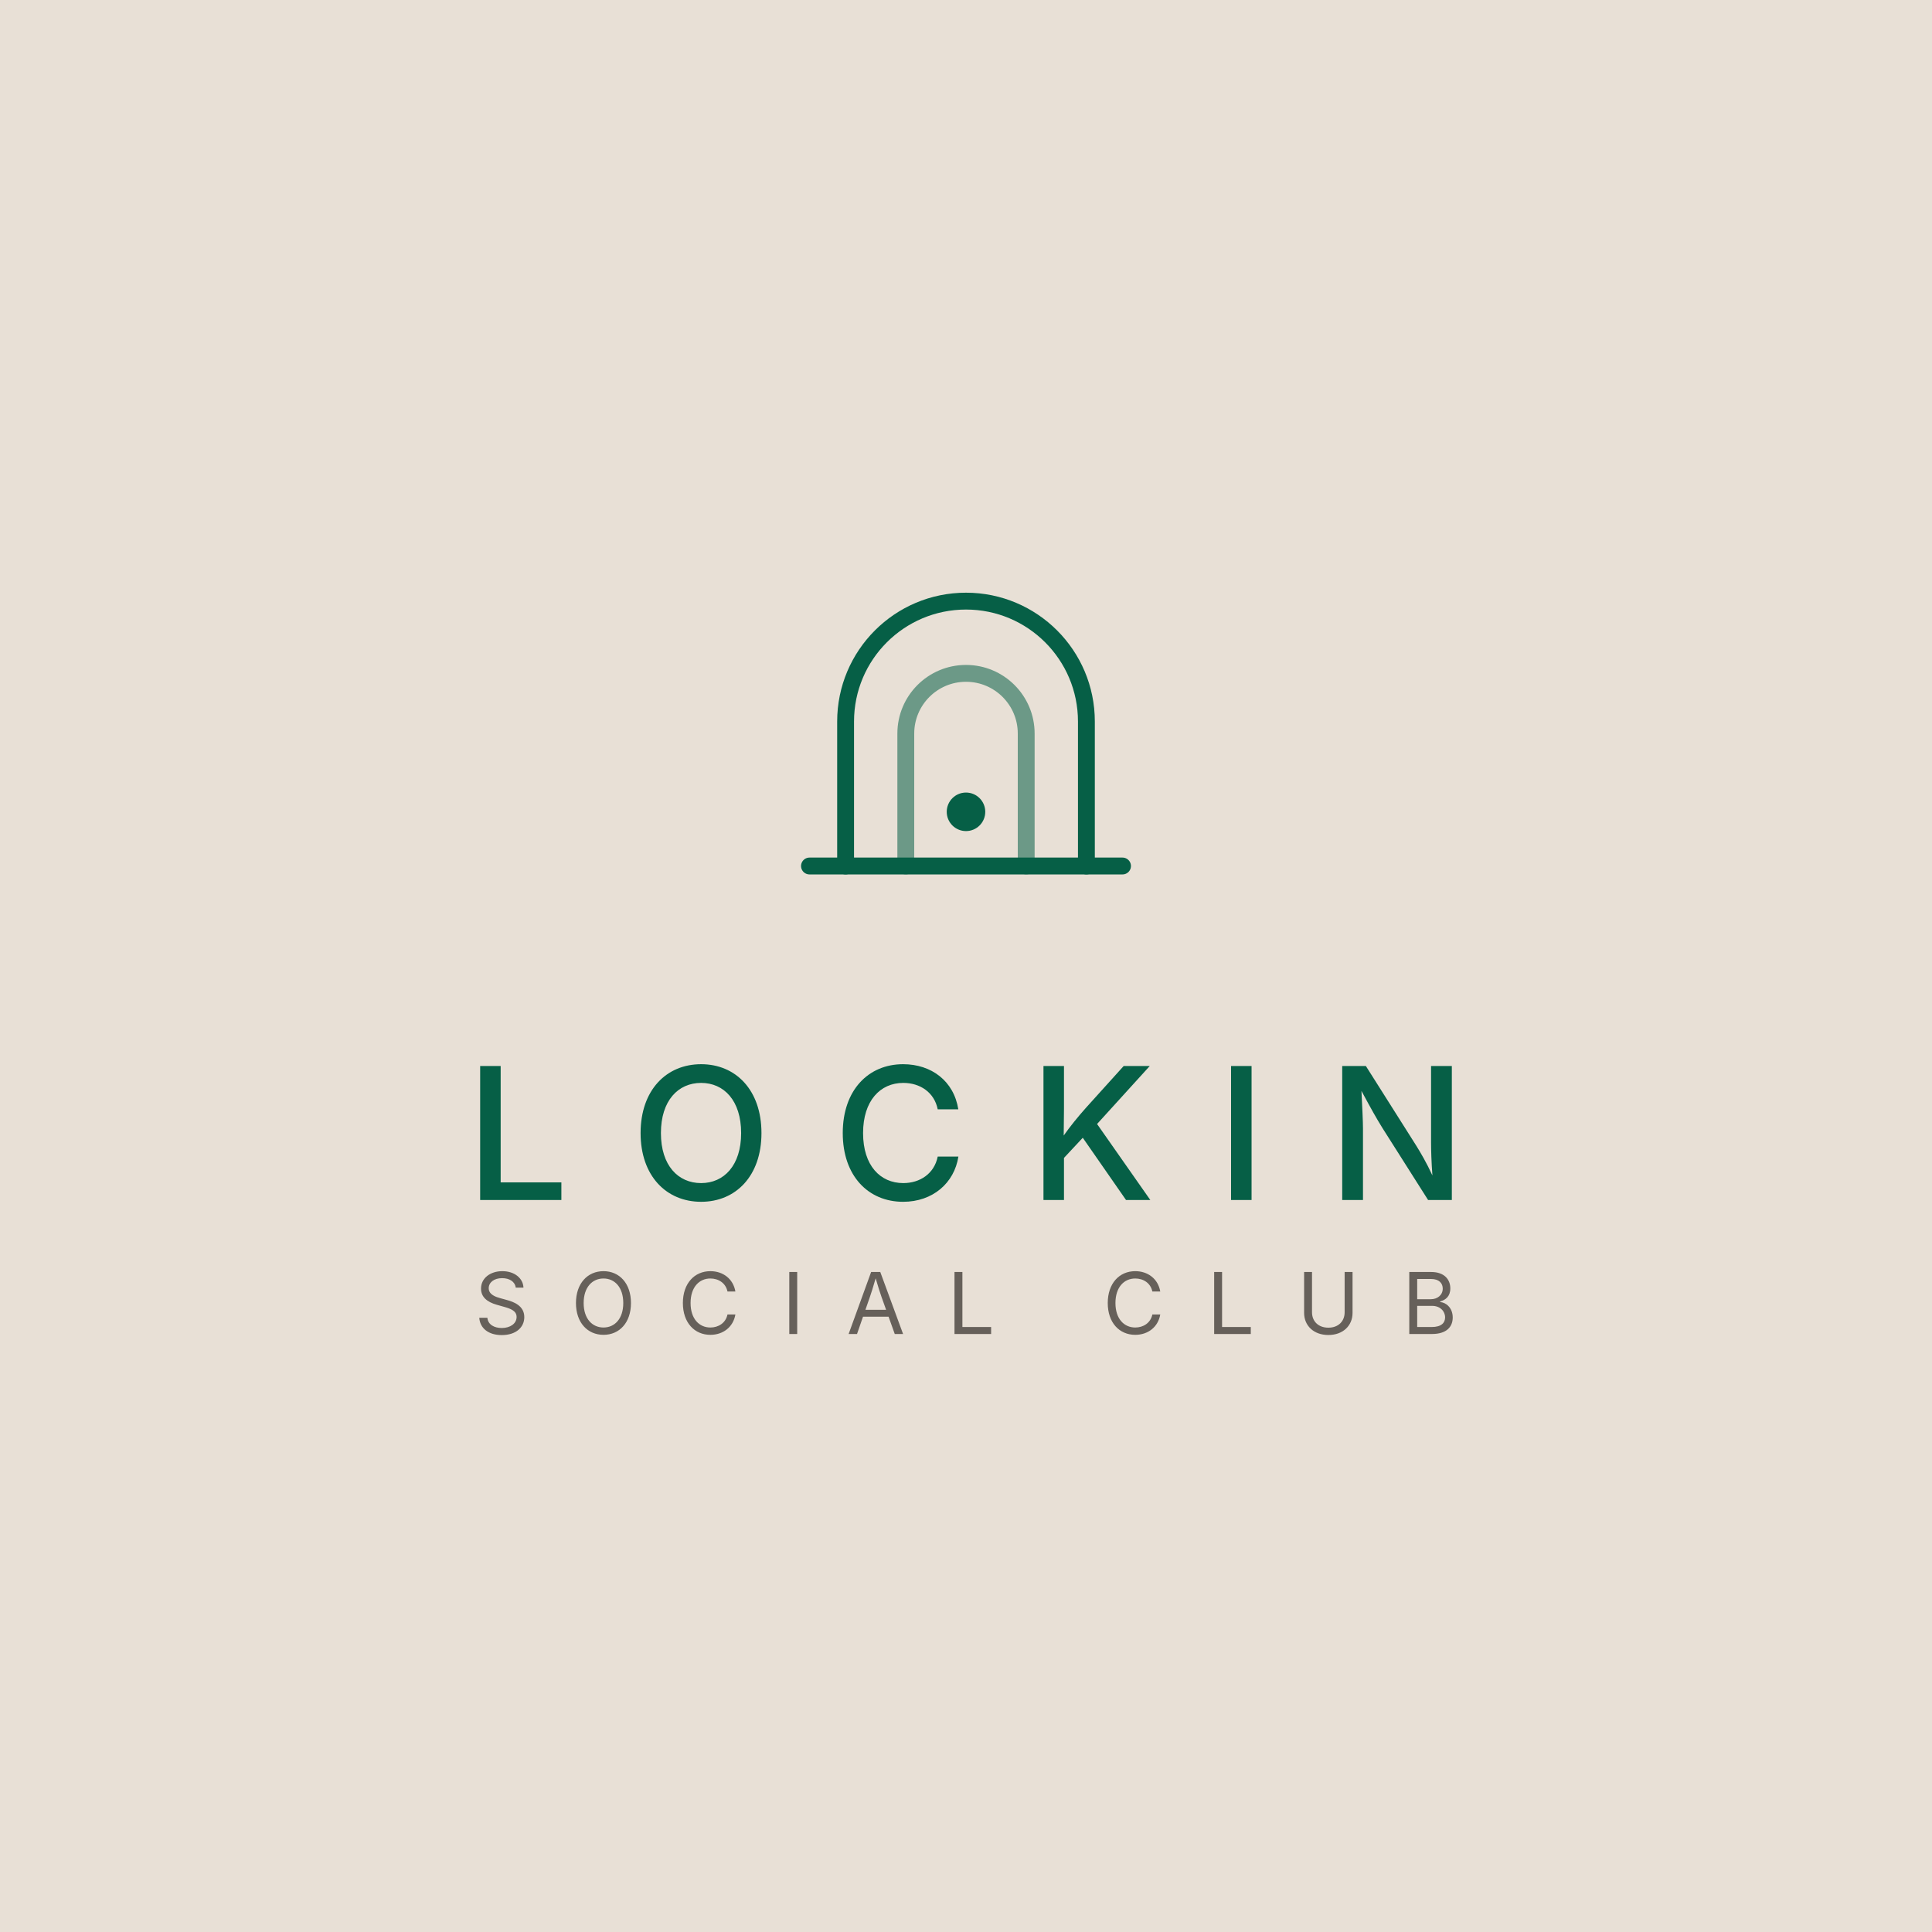
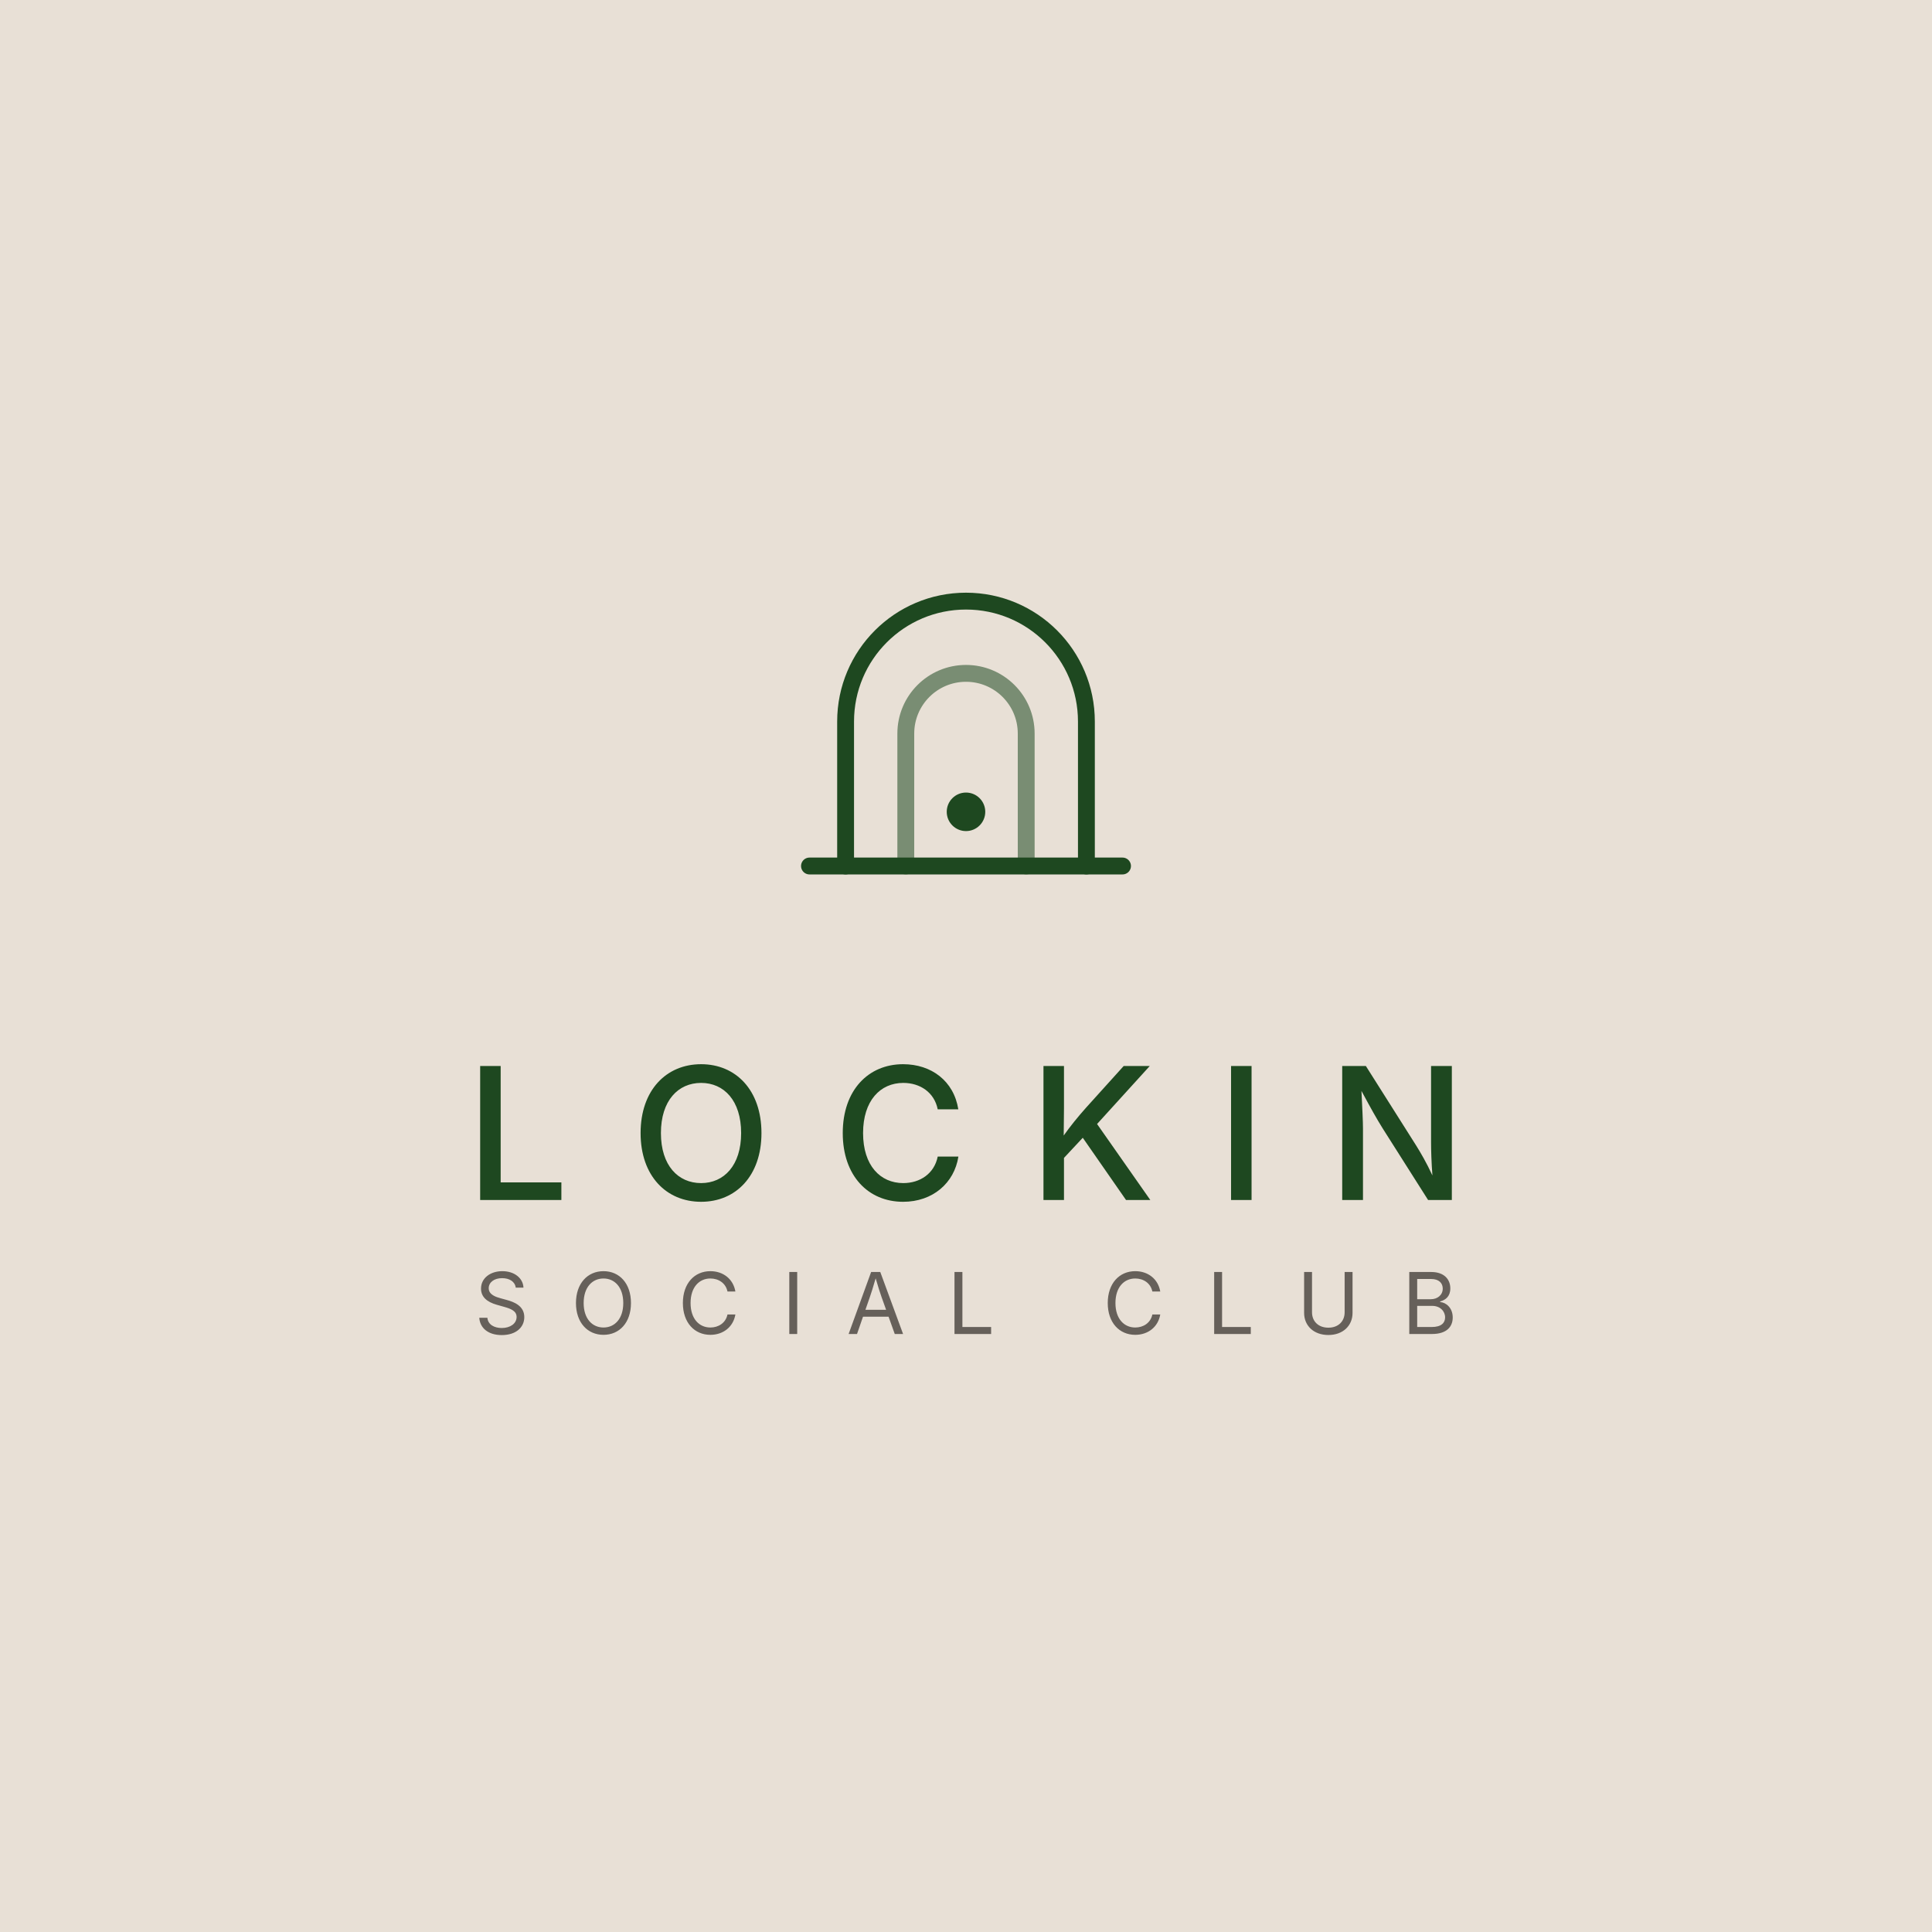
<svg xmlns="http://www.w3.org/2000/svg" viewBox="0 0 1932 1932" width="2000" height="2000">
  <rect width="1932" height="1932" fill="#e8e0d6" />
  <g transform="translate(773.36 552.96) scale(12.04)" fill="none" stroke-linecap="round" stroke-width="1.4">
-     <path d="M6 26V14a10 10 0 0 1 20 0v12" stroke="#065f46" />
-     <path d="M11 26V15a5 5 0 0 1 10 0v11" stroke="#065f46" opacity="0.55" />
-     <circle cx="16" cy="21.5" r="1.6" fill="#065f46" stroke="none" />
-     <path d="M3 26h26" stroke="#065f46" />
+     <path d="M6 26V14a10 10 0 0 1 20 0v12" stroke="#1e4820" />
+     <path d="M11 26V15a5 5 0 0 1 10 0v11" stroke="#1e4820" opacity="0.55" />
+     <circle cx="16" cy="21.5" r="1.6" fill="#1e4820" stroke="none" />
+     <path d="M3 26h26" stroke="#1e4820" />
  </g>
-   <path d="M480.163 1200.0H561.372V1182.373H500.667V1066.0H480.163ZM701.118 1201.799C735.832 1201.799 761.463 1175.898 761.463 1133.09C761.463 1090.102 735.832 1064.201 701.118 1064.201C666.314 1064.201 640.593 1090.102 640.593 1133.09C640.593 1175.898 666.314 1201.799 701.118 1201.799ZM701.118 1183.093C678.095 1183.093 660.918 1165.466 660.918 1133.09C660.918 1100.624 678.095 1082.907 701.118 1082.907C723.961 1082.907 741.138 1100.534 741.138 1133.09C741.138 1165.466 723.961 1183.093 701.118 1183.093ZM903.097 1201.799C932.685 1201.799 954.269 1183.093 958.406 1156.562H937.721C934.304 1173.65 920.004 1183.093 903.277 1183.093C880.344 1183.093 863.077 1165.646 863.077 1133.09C863.077 1100.714 880.254 1082.907 903.277 1082.907C920.004 1082.907 934.304 1092.26 937.721 1109.348H958.316C953.819 1080.929 931.336 1064.201 903.097 1064.201C868.383 1064.201 842.752 1090.102 842.752 1133.09C842.752 1175.898 868.293 1201.799 903.097 1201.799ZM1043.472 1200.0H1063.977V1157.911L1082.773 1137.766L1126.031 1200.0H1150.312L1097.072 1124.007L1149.773 1066.0H1123.692L1086.1 1107.639C1077.557 1117.262 1070.542 1125.895 1063.707 1135.518L1063.977 1108.808V1066.0H1043.472ZM1251.567 1066.0H1231.062V1200.0H1251.567ZM1342.209 1200.0H1362.984V1128.503C1362.984 1121.579 1362.264 1107.729 1361.455 1090.911C1371.167 1108.898 1376.294 1118.161 1382.859 1128.683L1428.095 1200.0H1451.837V1066.0H1431.063V1142.263C1431.063 1149.997 1431.422 1162.498 1432.412 1175.448C1426.476 1162.588 1420.451 1152.426 1416.314 1145.77L1365.861 1066.0H1342.209Z" fill="#065f46" />
+   <path d="M480.163 1200.0H561.372V1182.373H500.667V1066.0H480.163ZM701.118 1201.799C735.832 1201.799 761.463 1175.898 761.463 1133.09C761.463 1090.102 735.832 1064.201 701.118 1064.201C666.314 1064.201 640.593 1090.102 640.593 1133.09C640.593 1175.898 666.314 1201.799 701.118 1201.799ZM701.118 1183.093C678.095 1183.093 660.918 1165.466 660.918 1133.09C660.918 1100.624 678.095 1082.907 701.118 1082.907C723.961 1082.907 741.138 1100.534 741.138 1133.09C741.138 1165.466 723.961 1183.093 701.118 1183.093ZM903.097 1201.799C932.685 1201.799 954.269 1183.093 958.406 1156.562H937.721C934.304 1173.65 920.004 1183.093 903.277 1183.093C880.344 1183.093 863.077 1165.646 863.077 1133.09C863.077 1100.714 880.254 1082.907 903.277 1082.907C920.004 1082.907 934.304 1092.26 937.721 1109.348H958.316C953.819 1080.929 931.336 1064.201 903.097 1064.201C868.383 1064.201 842.752 1090.102 842.752 1133.09C842.752 1175.898 868.293 1201.799 903.097 1201.799ZM1043.472 1200.0H1063.977V1157.911L1082.773 1137.766L1126.031 1200.0H1150.312L1097.072 1124.007L1149.773 1066.0H1123.692L1086.1 1107.639C1077.557 1117.262 1070.542 1125.895 1063.707 1135.518L1063.977 1108.808V1066.0H1043.472ZM1251.567 1066.0H1231.062V1200.0H1251.567ZM1342.209 1200.0H1362.984V1128.503C1362.984 1121.579 1362.264 1107.729 1361.455 1090.911C1371.167 1108.898 1376.294 1118.161 1382.859 1128.683L1428.095 1200.0H1451.837V1066.0H1431.063V1142.263C1431.063 1149.997 1431.422 1162.498 1432.412 1175.448C1426.476 1162.588 1420.451 1152.426 1416.314 1145.77L1365.861 1066.0H1342.209Z" fill="#1e4820" />
  <path d="M501.786 1335.082C516.101 1335.082 524.298 1327.259 524.298 1317.106C524.298 1305.538 513.396 1301.793 506.738 1299.962L500.538 1298.256C496.003 1297.008 488.721 1294.719 488.721 1288.228C488.721 1282.403 494.047 1278.158 502.078 1278.158C509.443 1278.158 515.019 1281.612 515.726 1287.646H523.466C523.091 1278.283 514.561 1271.168 502.327 1271.168C490.343 1271.168 481.023 1278.117 481.023 1288.603C481.023 1296.842 486.848 1301.96 496.835 1304.789L504.325 1306.911C510.941 1308.784 516.6 1310.989 516.6 1316.981C516.6 1323.597 510.192 1328.008 501.786 1328.008C494.505 1328.008 488.013 1324.804 487.389 1317.772H479.275C479.982 1328.174 488.346 1335.082 501.786 1335.082ZM603.505 1334.832C619.4 1334.832 630.968 1322.682 630.968 1303.042C630.968 1283.36 619.4 1271.168 603.505 1271.168C587.609 1271.168 575.958 1283.36 575.958 1303.042C575.958 1322.682 587.609 1334.832 603.505 1334.832ZM603.505 1327.509C592.353 1327.509 583.656 1318.854 583.656 1303.042C583.656 1287.146 592.353 1278.491 603.505 1278.491C614.573 1278.491 623.27 1287.105 623.27 1303.042C623.27 1318.895 614.573 1327.509 603.505 1327.509ZM710.383 1334.832C723.074 1334.832 733.227 1327.093 735.391 1314.485H727.485C725.737 1322.932 718.497 1327.509 710.383 1327.509C699.273 1327.509 690.576 1318.895 690.576 1303.042C690.576 1287.146 699.231 1278.491 710.383 1278.491C718.455 1278.491 725.737 1283.027 727.485 1291.515H735.391C733.185 1278.741 722.949 1271.168 710.383 1271.168C694.487 1271.168 682.878 1283.36 682.878 1303.042C682.878 1322.682 694.487 1334.832 710.383 1334.832ZM797.204 1272.0H789.298V1334.0H797.204ZM848.615 1334.0H857.021L863.013 1316.69H888.562L894.762 1334.0H903.084L880.281 1272.0H871.127ZM865.426 1309.783 869.795 1297.216C871.127 1293.388 873.041 1287.479 875.662 1278.325C878.284 1287.313 880.115 1293.055 881.613 1297.216L886.107 1309.783ZM954.495 1334.0H991.112V1327.009H962.401V1272.0H954.495ZM1135.253 1334.832C1147.945 1334.832 1158.098 1327.093 1160.261 1314.485H1152.355C1150.608 1322.932 1143.367 1327.509 1135.253 1327.509C1124.143 1327.509 1115.447 1318.895 1115.447 1303.042C1115.447 1287.146 1124.102 1278.491 1135.253 1278.491C1143.326 1278.491 1150.608 1283.027 1152.355 1291.515H1160.261C1158.056 1278.741 1147.82 1271.168 1135.253 1271.168C1119.358 1271.168 1107.749 1283.36 1107.749 1303.042C1107.749 1322.682 1119.358 1334.832 1135.253 1334.832ZM1214.169 1334.0H1250.786V1327.009H1222.075V1272.0H1214.169ZM1328.37 1334.999C1342.976 1334.999 1352.546 1325.678 1352.546 1312.903V1272.0H1344.64V1312.279C1344.64 1321.184 1338.482 1327.675 1328.37 1327.675C1318.217 1327.675 1312.017 1321.184 1312.017 1312.279V1272.0H1304.111V1312.903C1304.111 1325.678 1313.682 1334.999 1328.37 1334.999ZM1409.283 1334.0H1431.961C1446.567 1334.0 1452.725 1326.843 1452.725 1317.481C1452.725 1307.744 1445.942 1302.417 1440.159 1302.043V1301.46C1445.568 1300.004 1450.312 1296.384 1450.312 1288.436C1450.312 1279.365 1444.195 1272.0 1431.254 1272.0H1409.283ZM1417.189 1327.009V1305.871H1432.169C1440.117 1305.871 1445.11 1311.197 1445.11 1317.397C1445.11 1322.765 1441.407 1327.009 1431.753 1327.009ZM1417.189 1299.213V1278.991H1431.087C1439.118 1278.991 1442.738 1283.235 1442.738 1288.603C1442.738 1295.011 1437.495 1299.213 1430.838 1299.213Z" fill="#66605a" />
</svg>
